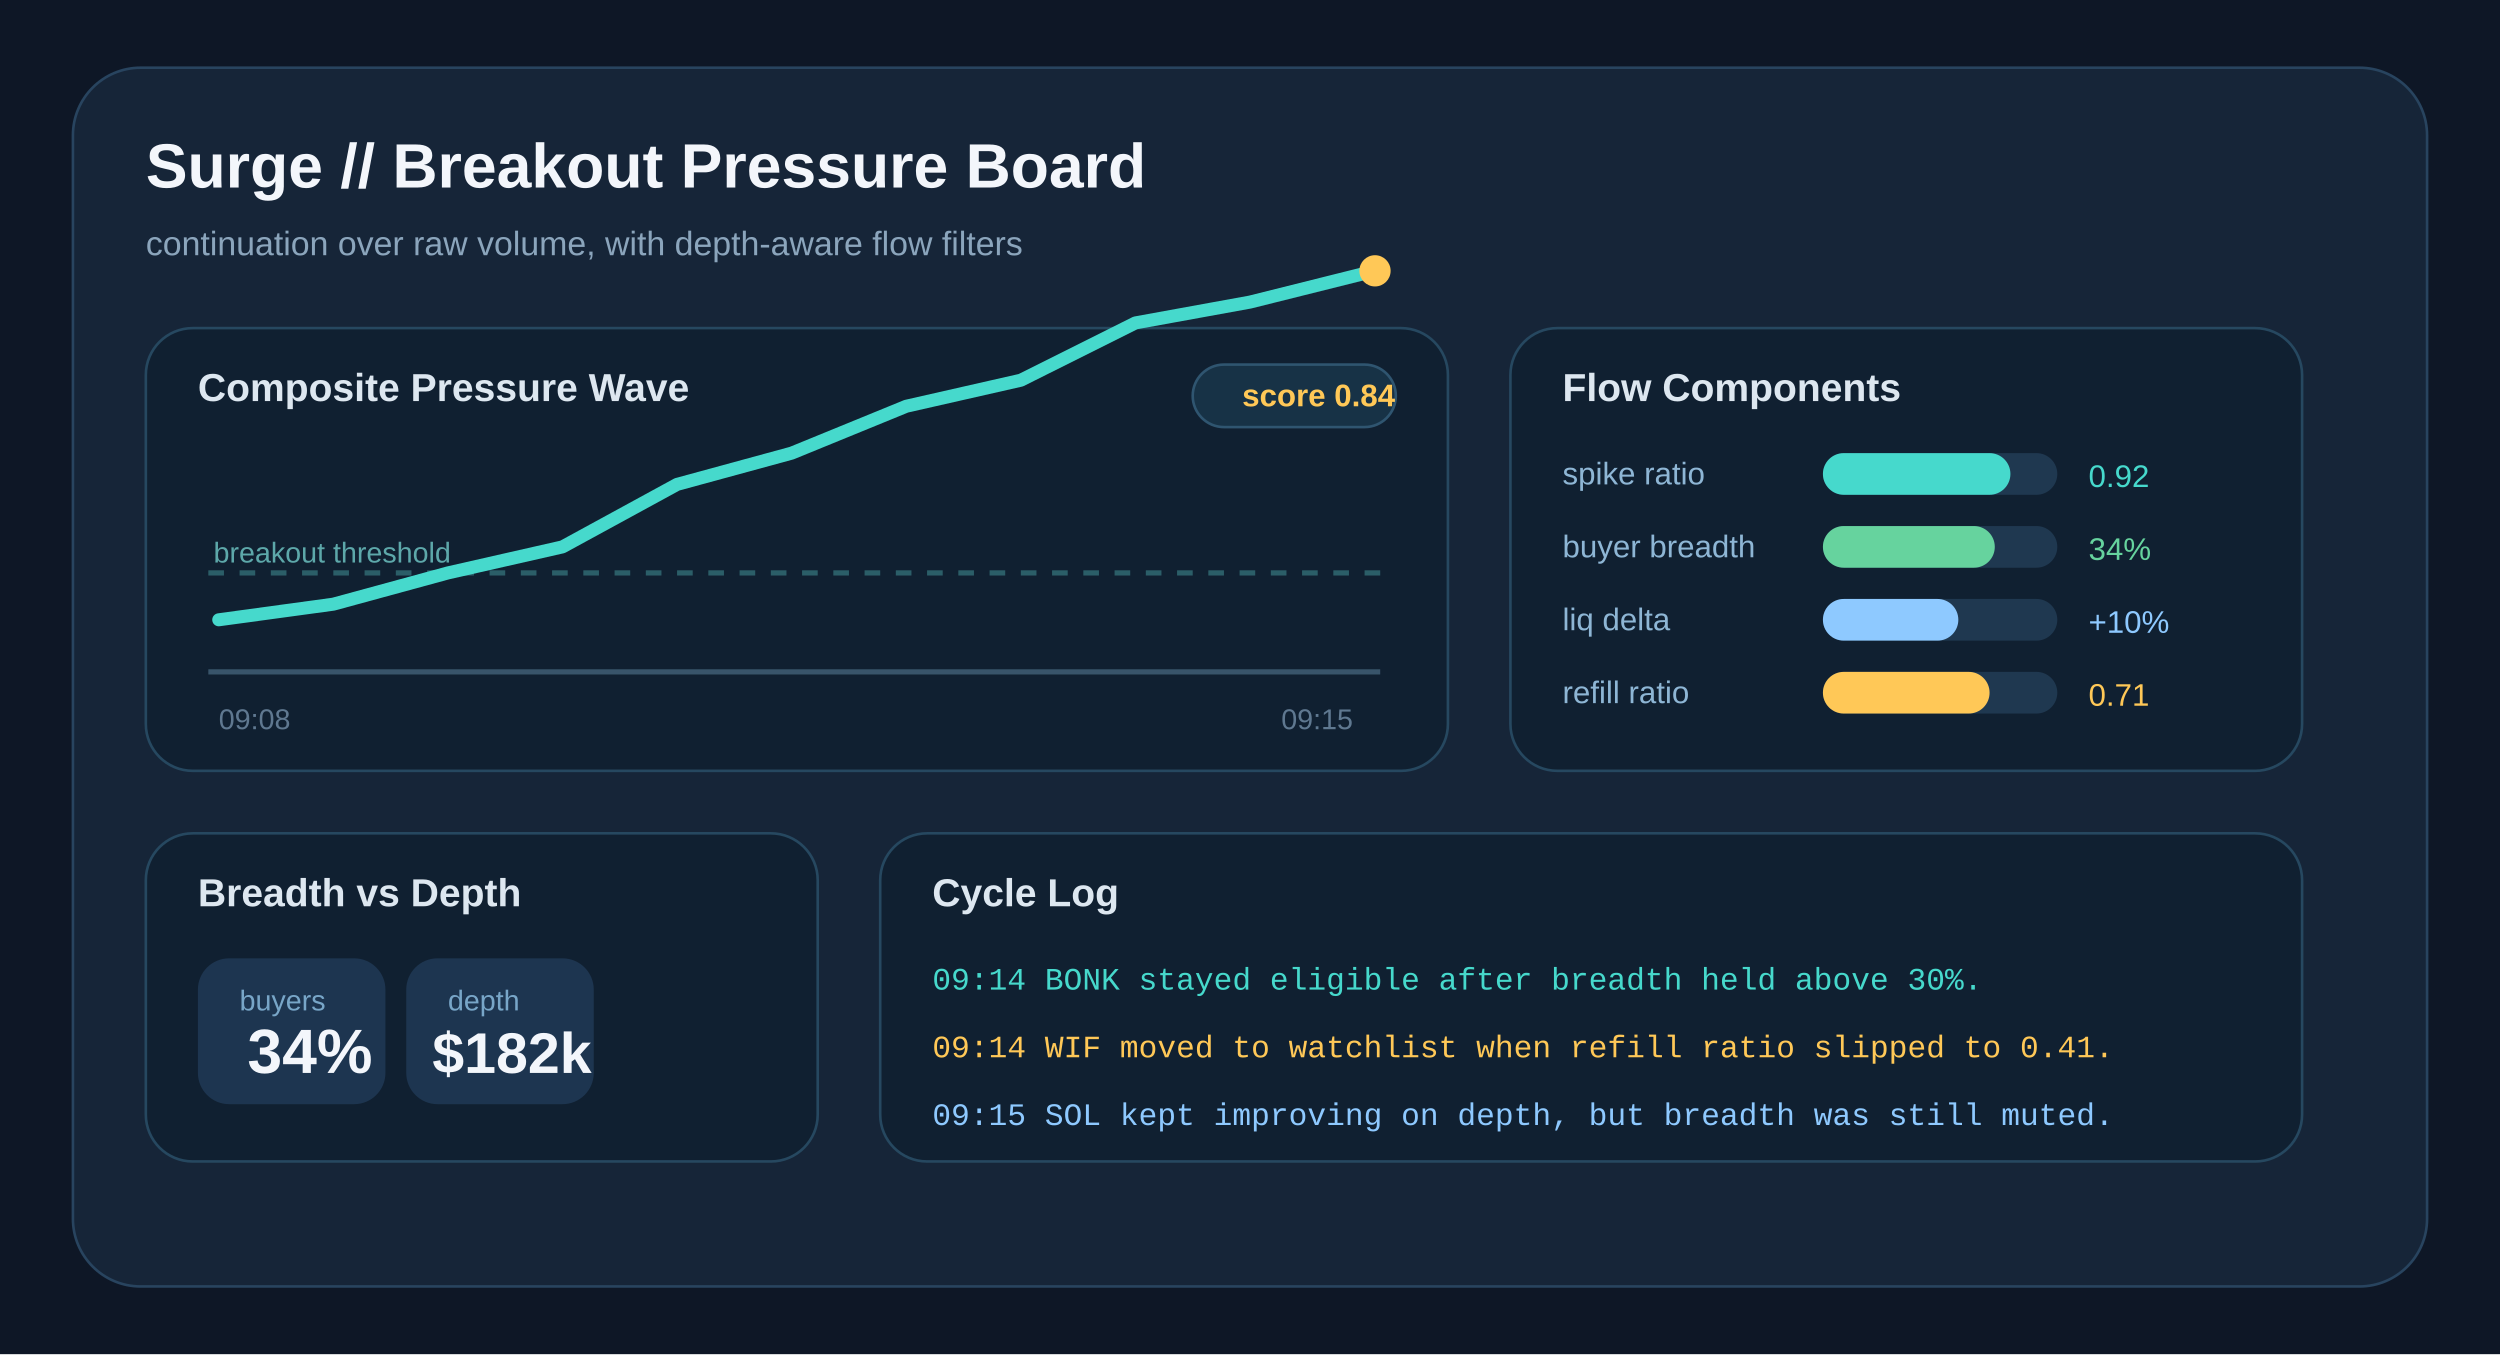
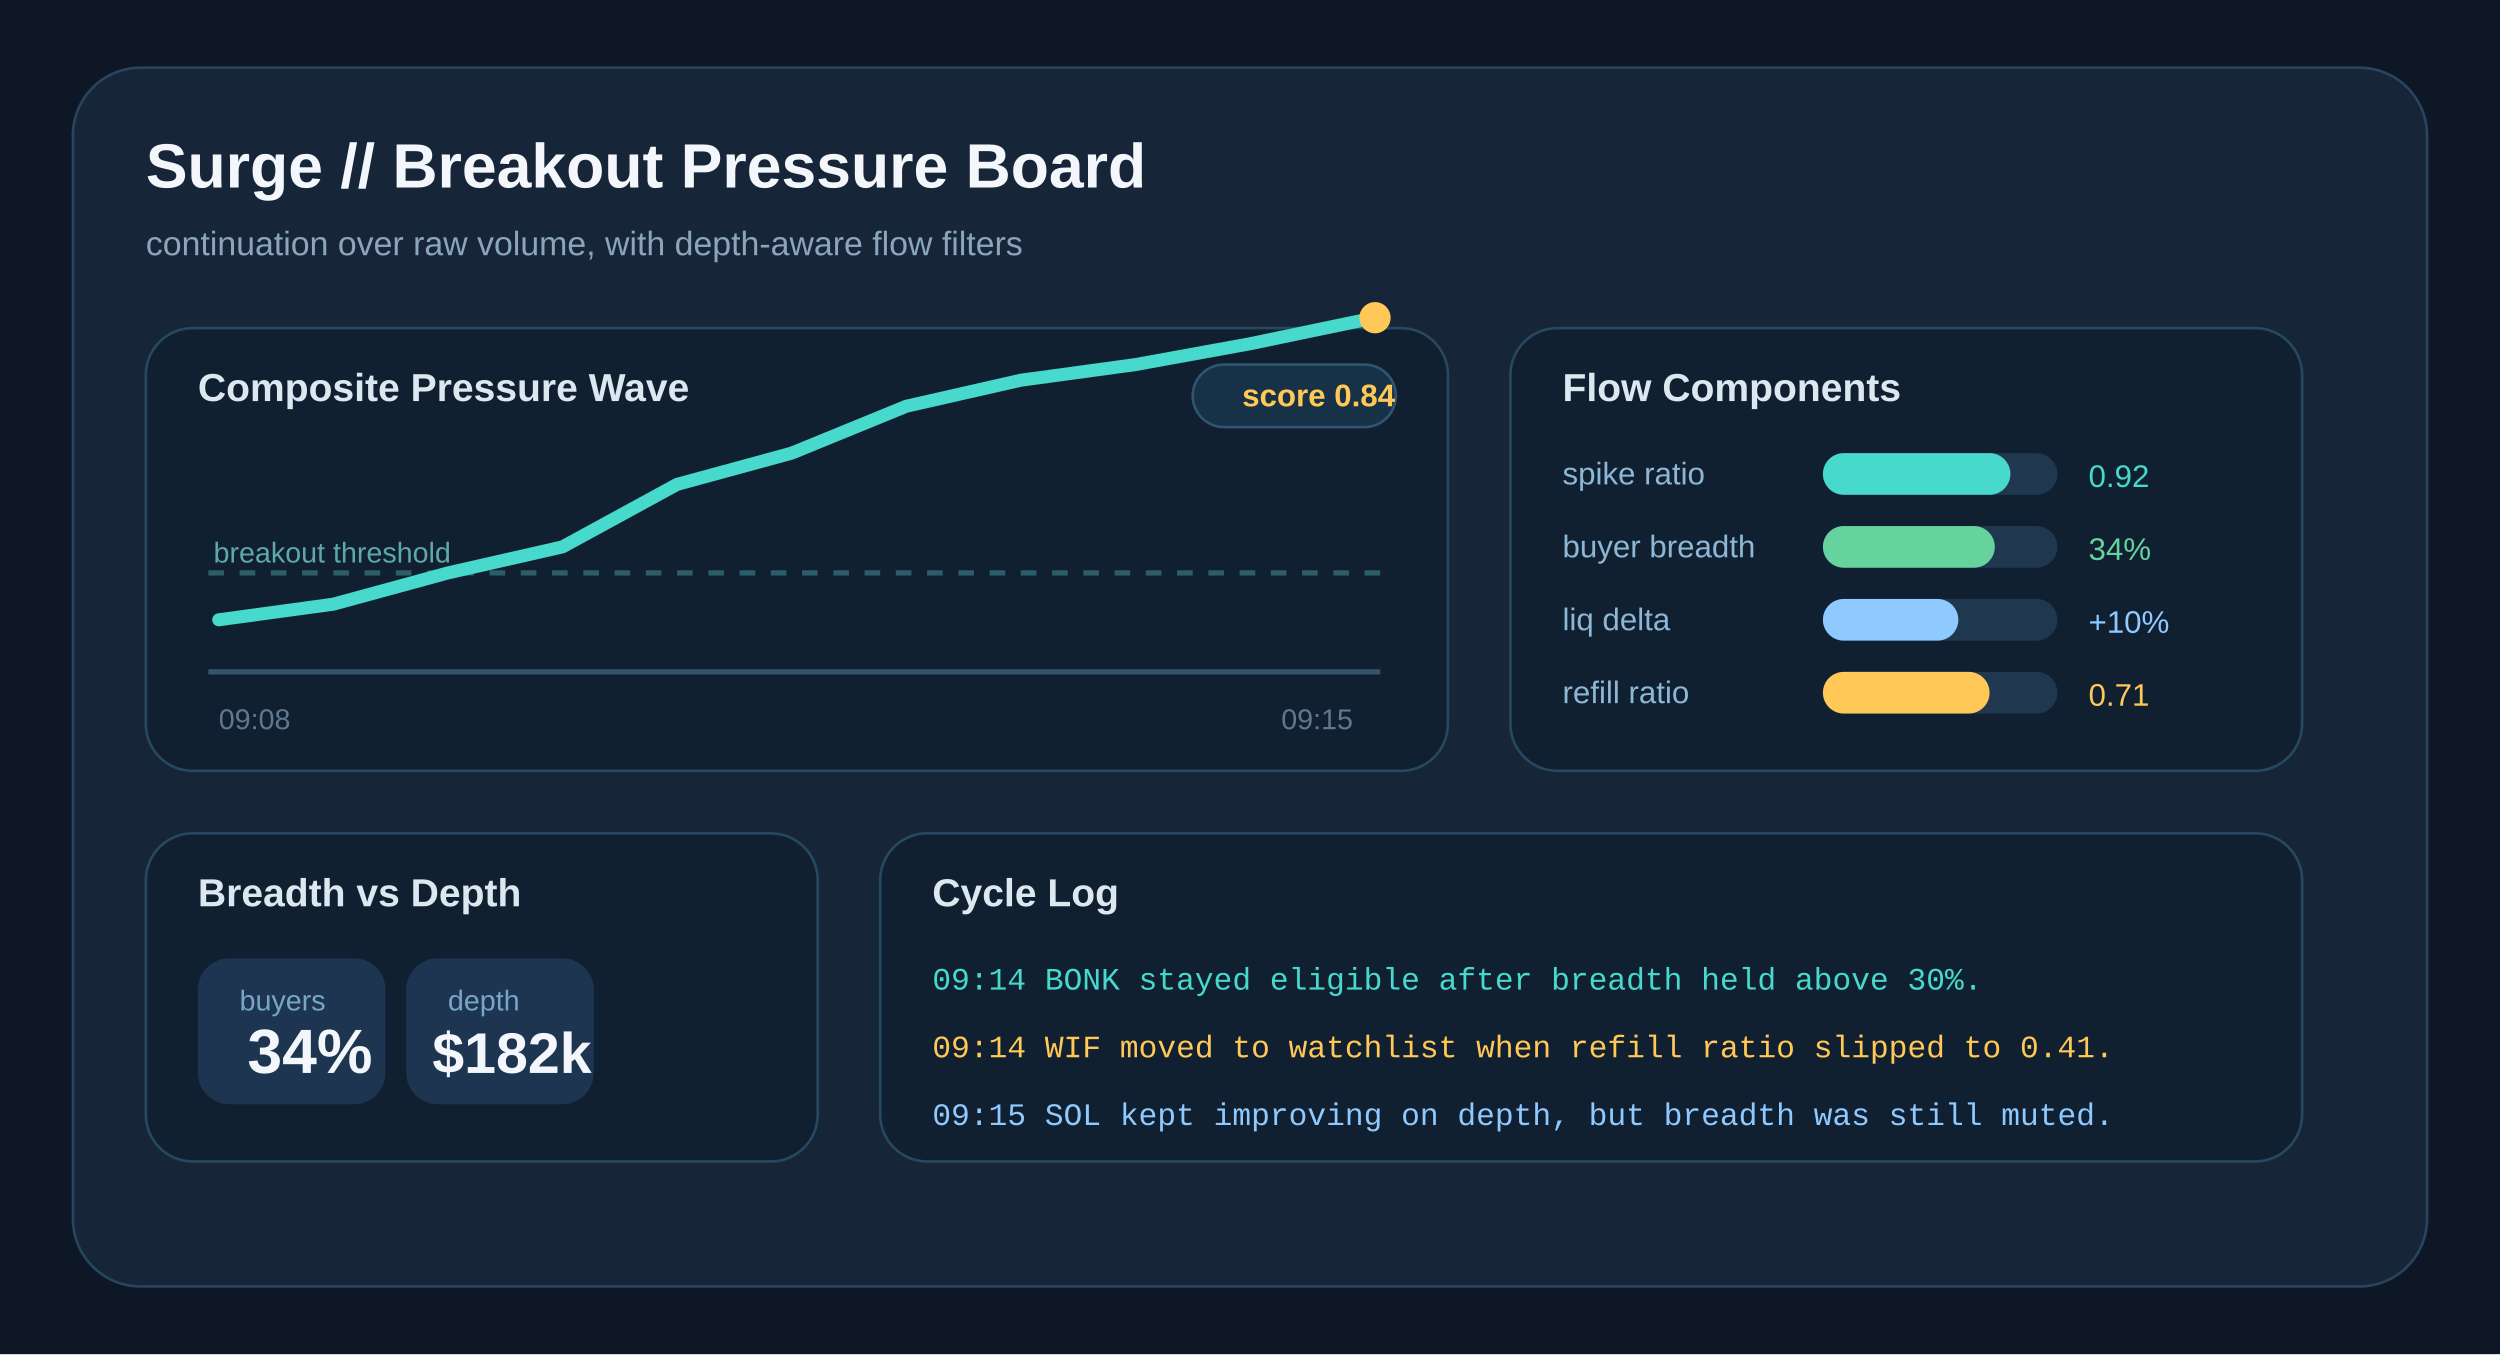
<svg xmlns="http://www.w3.org/2000/svg" width="960" height="520" viewBox="0 0 960 520" fill="none">
  <rect width="960" height="520" fill="#0E1726" />
  <rect x="28" y="26" width="904" height="468" rx="26" fill="#162538" stroke="#28445F" />
  <text x="56" y="72" fill="#F3F6FB" font-family="Arial, sans-serif" font-size="24" font-weight="700">Surge // Breakout Pressure Board</text>
  <text x="56" y="98" fill="#8BA5BC" font-family="Arial, sans-serif" font-size="13">continuation over raw volume, with depth-aware flow filters</text>
  <rect x="56" y="126" width="500" height="170" rx="18" fill="#102031" stroke="#264860" />
  <text x="76" y="154" fill="#DDE7F0" font-family="Arial, sans-serif" font-size="15" font-weight="700">Composite Pressure Wave</text>
  <rect x="458" y="140" width="78" height="24" rx="12" fill="#173246" stroke="#2f5570" />
  <text x="477" y="156" fill="#FFC857" font-family="Arial, sans-serif" font-size="12" font-weight="700">score 0.84</text>
  <line x1="80" y1="258" x2="530" y2="258" stroke="#38546A" stroke-width="2" />
  <line x1="80" y1="220" x2="530" y2="220" stroke="#2B5E68" stroke-width="2" stroke-dasharray="6 6" />
  <text x="82" y="216" fill="#5da8aa" font-family="Arial, sans-serif" font-size="11">breakout threshold</text>
-   <path d="M84 238 L128 232 L172 220 L216 210 L260 186 L304 174 L348 156 L392 146 L436 124 L480 116 L528 104" stroke="#46D9CC" stroke-width="5" stroke-linecap="round" stroke-linejoin="round" />
-   <circle cx="528" cy="104" r="6" fill="#FFC857" />
+   <path d="M84 238 L128 232 L172 220 L216 210 L260 186 L304 174 L348 156 L392 146 L436 140 L480 132 L528 122" stroke="#46D9CC" stroke-width="5" stroke-linecap="round" stroke-linejoin="round" />
+   <circle cx="528" cy="122" r="6" fill="#FFC857" />
  <text x="84" y="280" fill="#5f7890" font-family="Arial, sans-serif" font-size="11">09:08</text>
  <text x="492" y="280" fill="#5f7890" font-family="Arial, sans-serif" font-size="11">09:15</text>
  <rect x="580" y="126" width="304" height="170" rx="18" fill="#102031" stroke="#264860" />
  <text x="600" y="154" fill="#DDE7F0" font-family="Arial, sans-serif" font-size="15" font-weight="700">Flow Components</text>
  <text x="600" y="186" fill="#8EB6D5" font-family="Arial, sans-serif" font-size="12">spike ratio</text>
  <rect x="700" y="174" width="90" height="16" rx="8" fill="#1F3850" />
  <rect x="700" y="174" width="72" height="16" rx="8" fill="#46D9CC" />
  <text x="802" y="187" fill="#46D9CC" font-family="Arial, sans-serif" font-size="12">0.92</text>
  <text x="600" y="214" fill="#8EB6D5" font-family="Arial, sans-serif" font-size="12">buyer breadth</text>
  <rect x="700" y="202" width="90" height="16" rx="8" fill="#1F3850" />
  <rect x="700" y="202" width="66" height="16" rx="8" fill="#66D39E" />
  <text x="802" y="215" fill="#66D39E" font-family="Arial, sans-serif" font-size="12">34%</text>
  <text x="600" y="242" fill="#8EB6D5" font-family="Arial, sans-serif" font-size="12">liq delta</text>
  <rect x="700" y="230" width="90" height="16" rx="8" fill="#1F3850" />
  <rect x="700" y="230" width="52" height="16" rx="8" fill="#8EC9FF" />
  <text x="802" y="243" fill="#8EC9FF" font-family="Arial, sans-serif" font-size="12">+10%</text>
  <text x="600" y="270" fill="#8EB6D5" font-family="Arial, sans-serif" font-size="12">refill ratio</text>
  <rect x="700" y="258" width="90" height="16" rx="8" fill="#1F3850" />
  <rect x="700" y="258" width="64" height="16" rx="8" fill="#FFC857" />
  <text x="802" y="271" fill="#FFC857" font-family="Arial, sans-serif" font-size="12">0.71</text>
  <rect x="56" y="320" width="258" height="126" rx="18" fill="#102031" stroke="#264860" />
  <text x="76" y="348" fill="#DDE7F0" font-family="Arial, sans-serif" font-size="15" font-weight="700">Breadth vs Depth</text>
  <rect x="76" y="368" width="72" height="56" rx="12" fill="#1D3550" />
  <text x="92" y="388" fill="#78A6C8" font-family="Arial, sans-serif" font-size="11">buyers</text>
  <text x="95" y="412" fill="#F3F6FB" font-family="Arial, sans-serif" font-size="24" font-weight="700">34%</text>
  <rect x="156" y="368" width="72" height="56" rx="12" fill="#1D3550" />
  <text x="172" y="388" fill="#78A6C8" font-family="Arial, sans-serif" font-size="11">depth</text>
  <text x="166" y="412" fill="#F3F6FB" font-family="Arial, sans-serif" font-size="22" font-weight="700">$182k</text>
  <rect x="338" y="320" width="546" height="126" rx="18" fill="#102031" stroke="#264860" />
  <text x="358" y="348" fill="#DDE7F0" font-family="Arial, sans-serif" font-size="15" font-weight="700">Cycle Log</text>
  <text x="358" y="380" fill="#46D9CC" font-family="Courier New, monospace" font-size="12">09:14 BONK stayed eligible after breadth held above 30%.</text>
  <text x="358" y="406" fill="#FFC857" font-family="Courier New, monospace" font-size="12">09:14 WIF moved to watchlist when refill ratio slipped to 0.41.</text>
  <text x="358" y="432" fill="#8EC9FF" font-family="Courier New, monospace" font-size="12">09:15 SOL kept improving on depth, but breadth was still muted.</text>
</svg>
